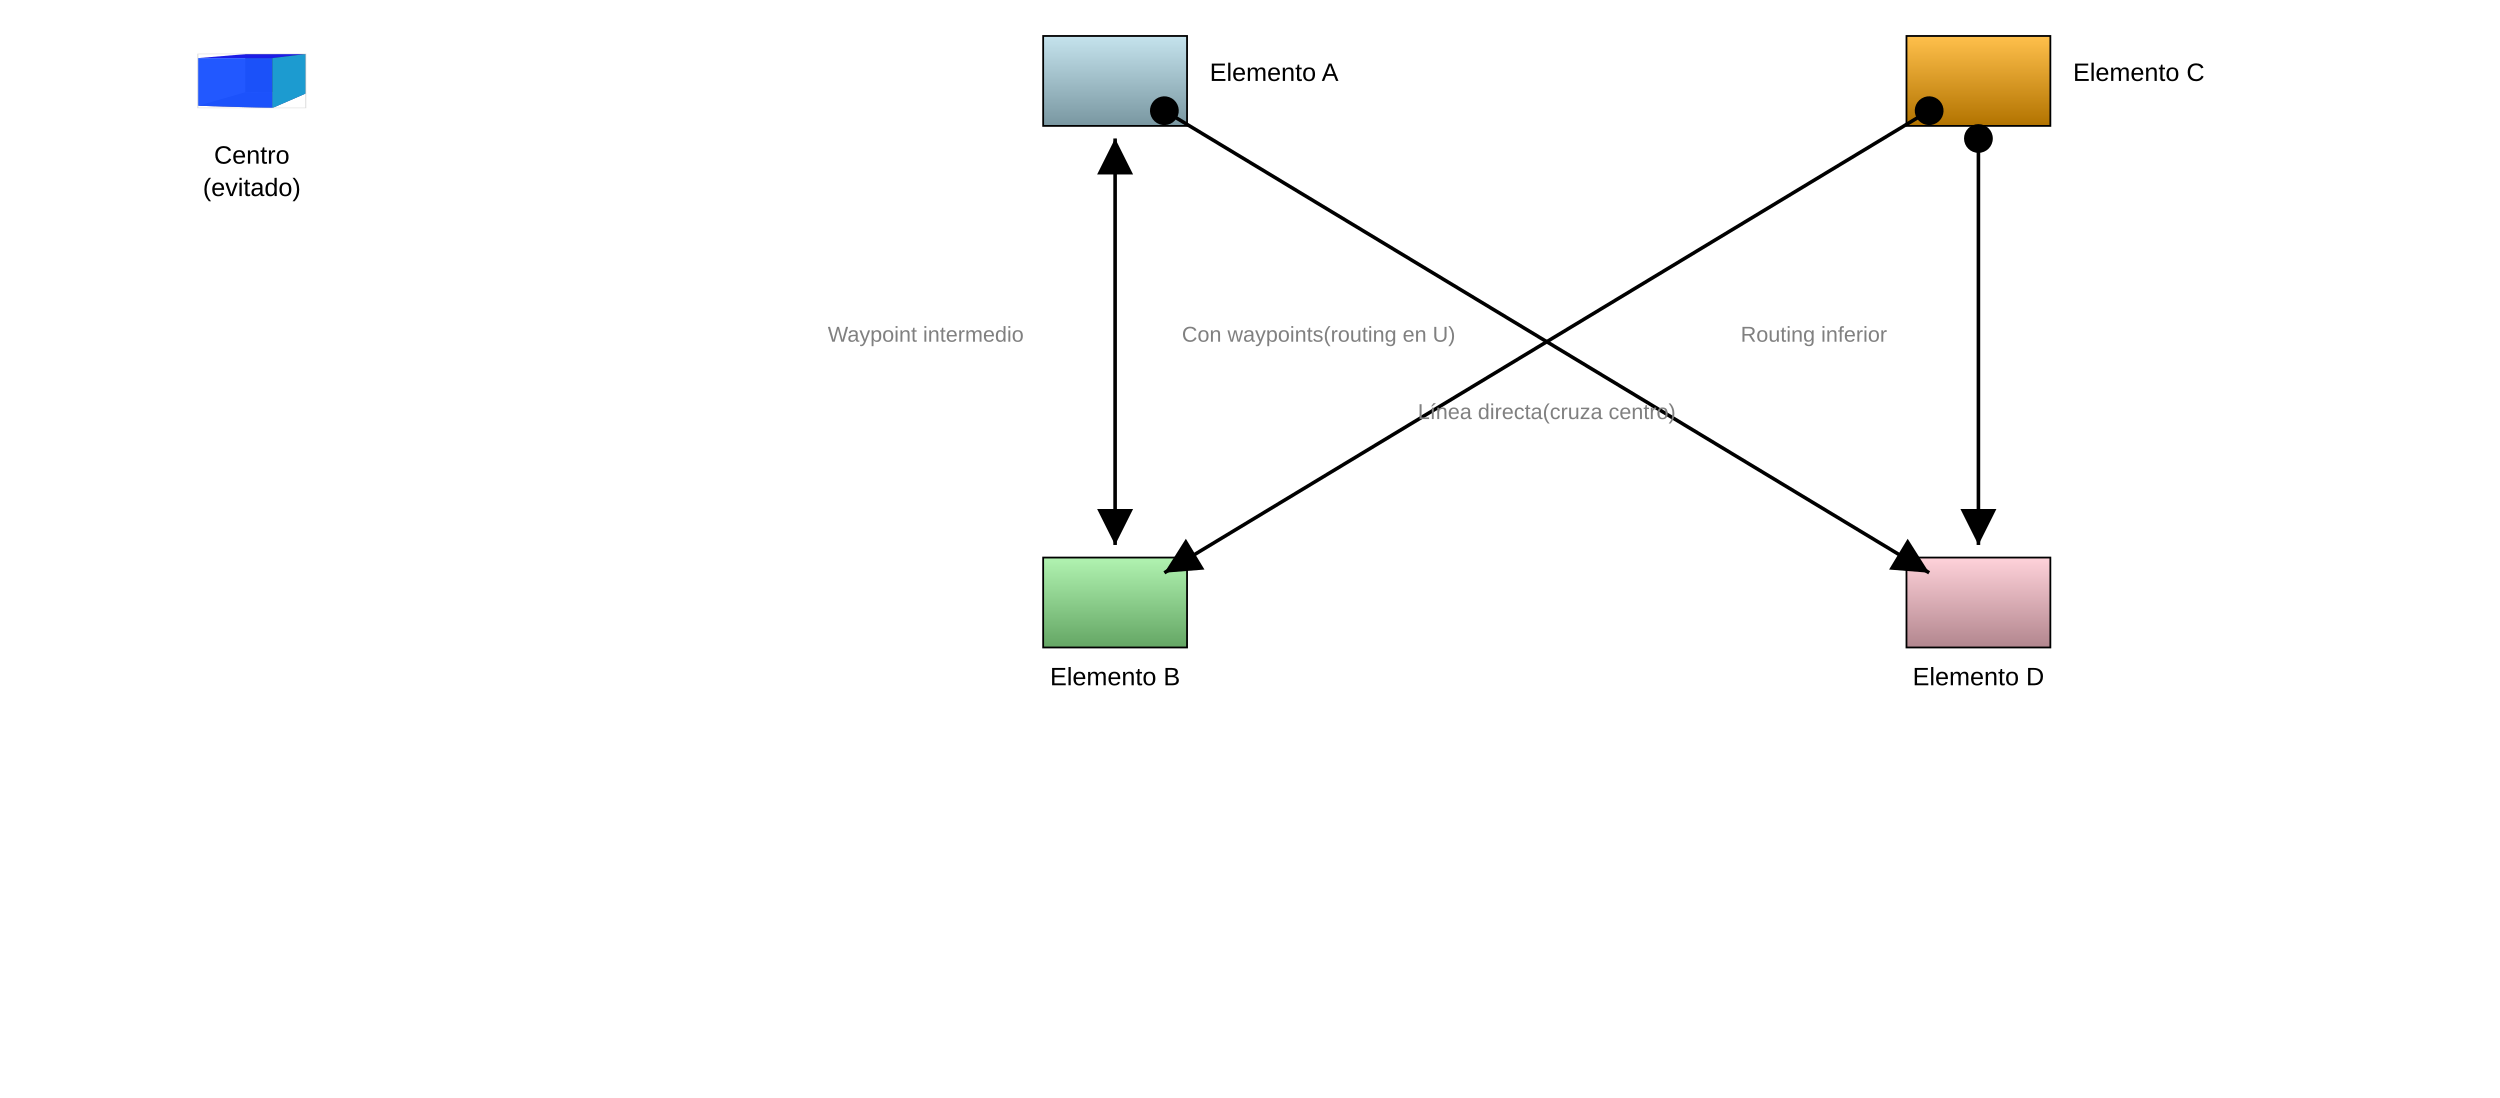
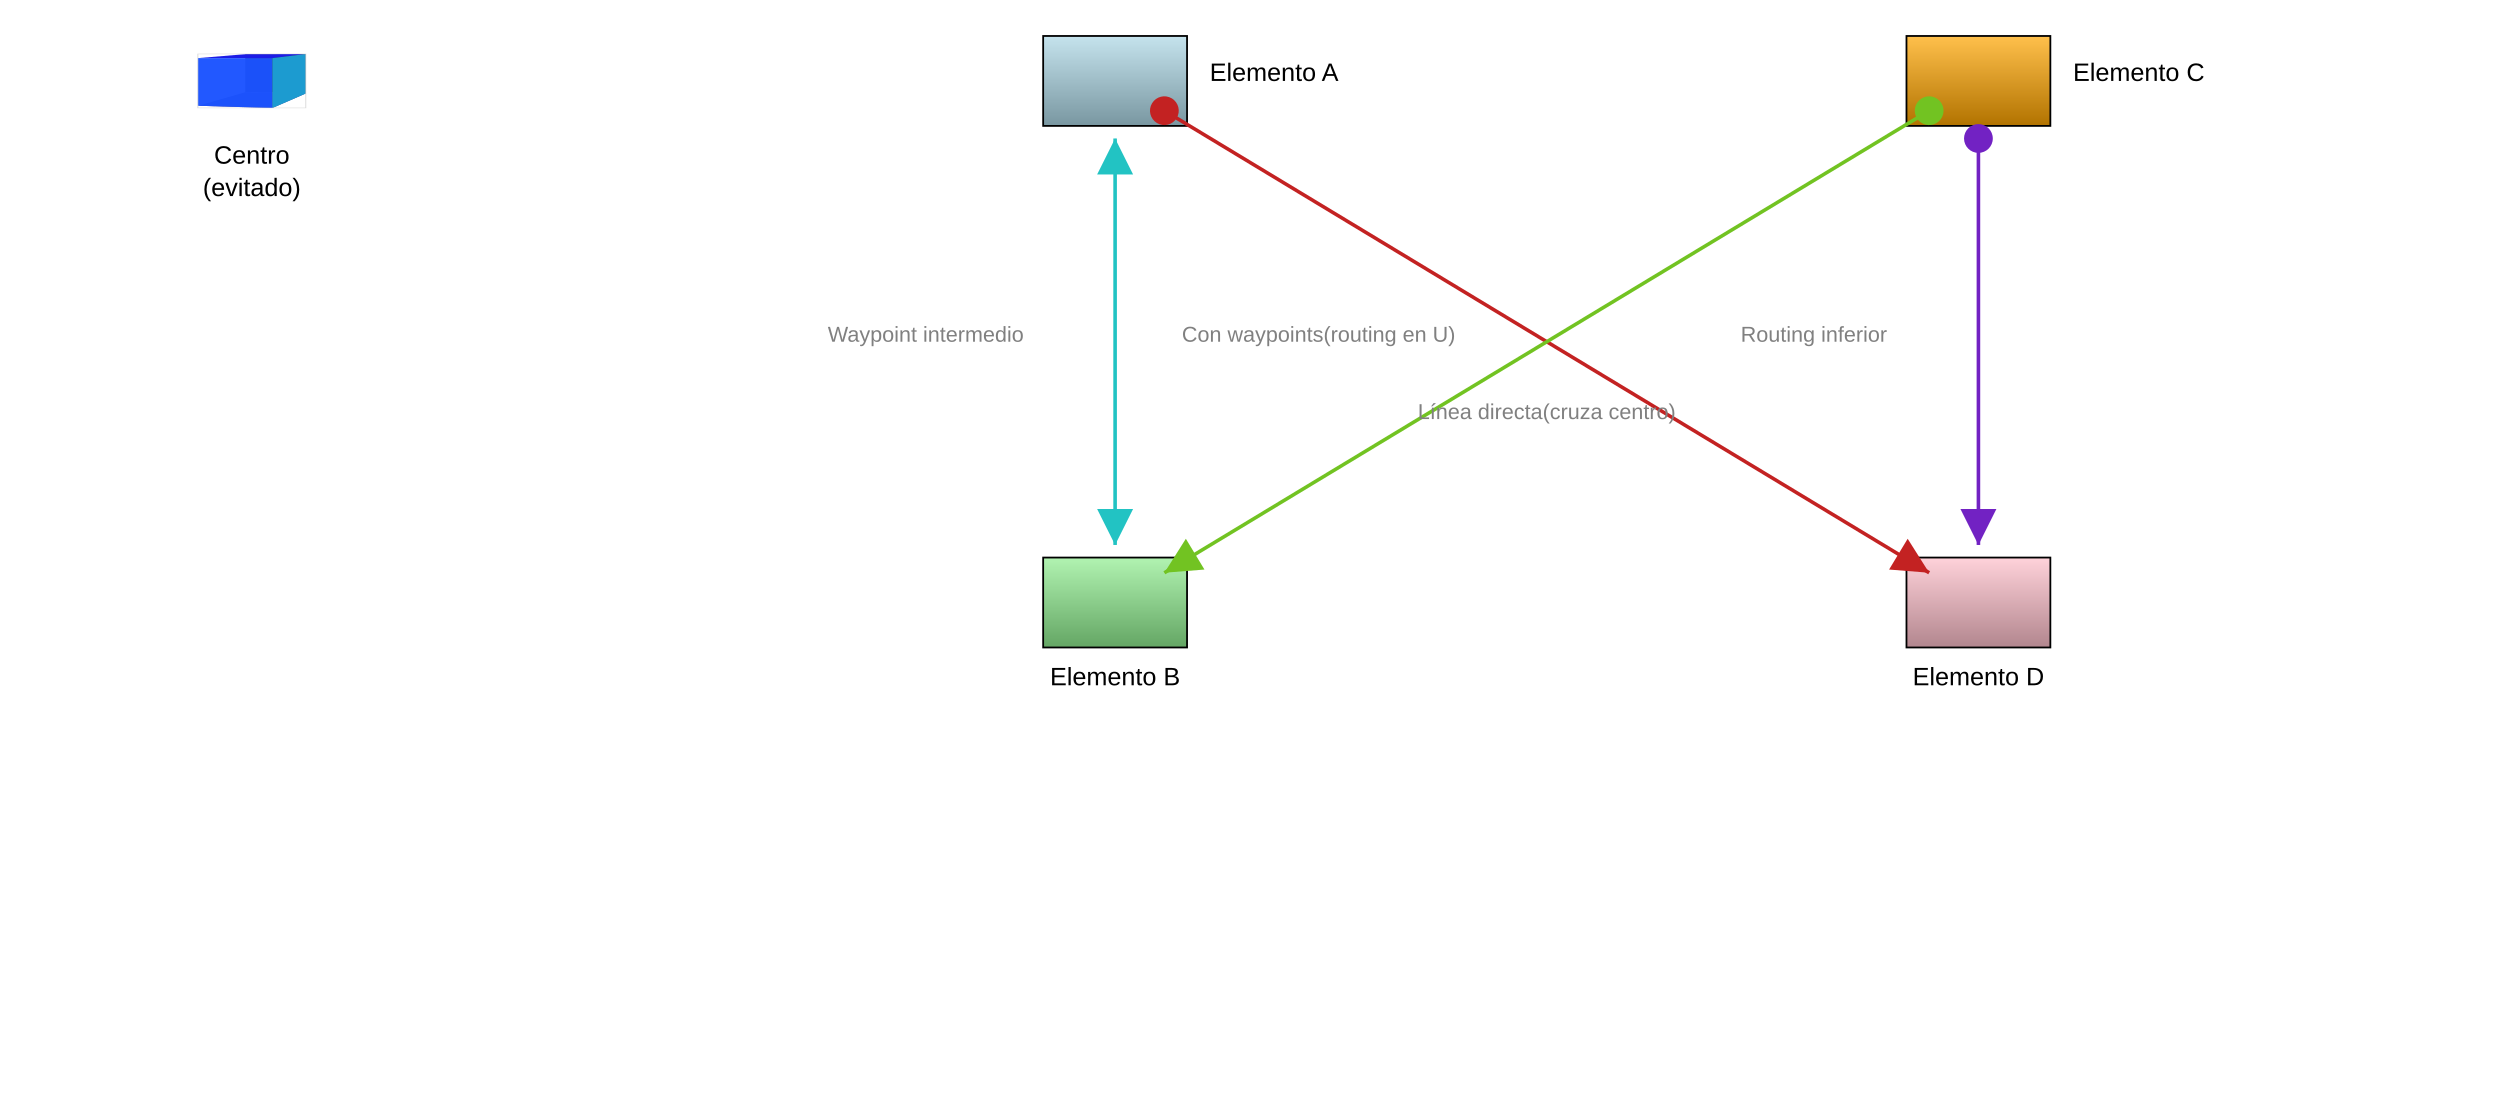
<svg xmlns="http://www.w3.org/2000/svg" baseProfile="full" height="610.0" version="1.1" viewBox="0,0,1390.0,610.0" width="1390.0">
  <defs>
    <marker id="arrow-end" markerHeight="10" markerWidth="10" orient="auto" refX="10" refY="5">
      <path d="M 0 0 L 10 5 L 0 10 z" fill="black" />
    </marker>
    <marker id="arrow-start" markerHeight="10" markerWidth="10" orient="auto" refX="0" refY="5">
      <path d="M 10 0 L 0 5 L 10 10 z" fill="black" />
    </marker>
    <marker id="circle-start" markerHeight="10" markerWidth="10" orient="auto" refX="5" refY="5">
      <circle cx="5" cy="5" fill="black" r="4" />
    </marker>
    <marker id="circle-end" markerHeight="10" markerWidth="10" orient="auto" refX="5" refY="5">
      <circle cx="5" cy="5" fill="black" r="4" />
+     </marker>
+     <marker id="arrow-end-c0" markerHeight="10" markerWidth="10" orient="auto" refX="10" refY="5">
+       <path d="M 0 0 L 10 5 L 0 10 z" fill="#c32222" />
+     </marker>
+     <marker id="arrow-start-c0" markerHeight="10" markerWidth="10" orient="auto" refX="0" refY="5">
+       <path d="M 10 0 L 0 5 L 10 10 z" fill="#c32222" />
+     </marker>
+     <marker id="circle-start-c0" markerHeight="10" markerWidth="10" orient="auto" refX="5" refY="5">
+       <circle cx="5" cy="5" fill="#c32222" r="4" />
+     </marker>
+     <marker id="circle-end-c0" markerHeight="10" markerWidth="10" orient="auto" refX="5" refY="5">
+       <circle cx="5" cy="5" fill="#c32222" r="4" />
+     </marker>
+     <marker id="arrow-end-c1" markerHeight="10" markerWidth="10" orient="auto" refX="10" refY="5">
+       <path d="M 0 0 L 10 5 L 0 10 z" fill="#72c322" />
+     </marker>
+     <marker id="arrow-start-c1" markerHeight="10" markerWidth="10" orient="auto" refX="0" refY="5">
+       <path d="M 10 0 L 0 5 L 10 10 z" fill="#72c322" />
+     </marker>
+     <marker id="circle-start-c1" markerHeight="10" markerWidth="10" orient="auto" refX="5" refY="5">
+       <circle cx="5" cy="5" fill="#72c322" r="4" />
+     </marker>
+     <marker id="circle-end-c1" markerHeight="10" markerWidth="10" orient="auto" refX="5" refY="5">
+       <circle cx="5" cy="5" fill="#72c322" r="4" />
+     </marker>
+     <marker id="arrow-end-c2" markerHeight="10" markerWidth="10" orient="auto" refX="10" refY="5">
+       <path d="M 0 0 L 10 5 L 0 10 z" fill="#22c3c3" />
+     </marker>
+     <marker id="arrow-start-c2" markerHeight="10" markerWidth="10" orient="auto" refX="0" refY="5">
+       <path d="M 10 0 L 0 5 L 10 10 z" fill="#22c3c3" />
+     </marker>
+     <marker id="circle-start-c2" markerHeight="10" markerWidth="10" orient="auto" refX="5" refY="5">
+       <circle cx="5" cy="5" fill="#22c3c3" r="4" />
+     </marker>
+     <marker id="circle-end-c2" markerHeight="10" markerWidth="10" orient="auto" refX="5" refY="5">
+       <circle cx="5" cy="5" fill="#22c3c3" r="4" />
+     </marker>
+     <marker id="arrow-end-c3" markerHeight="10" markerWidth="10" orient="auto" refX="10" refY="5">
+       <path d="M 0 0 L 10 5 L 0 10 z" fill="#7222c3" />
+     </marker>
+     <marker id="arrow-start-c3" markerHeight="10" markerWidth="10" orient="auto" refX="0" refY="5">
+       <path d="M 10 0 L 0 5 L 10 10 z" fill="#7222c3" />
+     </marker>
+     <marker id="circle-start-c3" markerHeight="10" markerWidth="10" orient="auto" refX="5" refY="5">
+       <circle cx="5" cy="5" fill="#7222c3" r="4" />
+     </marker>
+     <marker id="circle-end-c3" markerHeight="10" markerWidth="10" orient="auto" refX="5" refY="5">
+       <circle cx="5" cy="5" fill="#7222c3" r="4" />
    </marker>
    <linearGradient id="gradient-a" x1="0%" x2="0%" y1="0%" y2="100%">
      <stop offset="0%" stop-color="#c5e3ed" />
      <stop offset="100%" stop-color="#7997a1" />
    </linearGradient>
    <linearGradient id="gradient-b" x1="0%" x2="0%" y1="0%" y2="100%">
      <stop offset="0%" stop-color="#b1f3b1" />
      <stop offset="100%" stop-color="#64a664" />
    </linearGradient>
    <linearGradient id="gradient-c" x1="0%" x2="0%" y1="0%" y2="100%">
      <stop offset="0%" stop-color="#ffc04c" />
      <stop offset="100%" stop-color="#b27300" />
    </linearGradient>
    <linearGradient id="gradient-d" x1="0%" x2="0%" y1="0%" y2="100%">
      <stop offset="0%" stop-color="#ffd2da" />
      <stop offset="100%" stop-color="#b2868e" />
    </linearGradient>
    <linearGradient id="gradient-center" x1="0%" x2="0%" y1="0%" y2="100%">
      <stop offset="0%" stop-color="#ff917e" />
      <stop offset="100%" stop-color="#b24531" />
    </linearGradient>
  </defs>
  <rect fill="url(#gradient-a)" height="50" stroke="black" width="80" x="580.0" y="20.0" />
  <rect fill="url(#gradient-b)" height="50" stroke="black" width="80" x="580.0" y="310.0" />
  <rect fill="url(#gradient-c)" height="50" stroke="black" width="80" x="1060.0" y="20.0" />
  <rect fill="url(#gradient-d)" height="50" stroke="black" width="80" x="1060.0" y="310.0" />
  <g id="center">
    <g transform="translate(110.0,30.0) scale(1.204819,0.6928406) translate(-0.9,-1.4)">
      <path d="M 22.754,32.117 0.945,43 V 4.729 L 22.754,1.57 Z" fill="#e9e9ff" stroke="none" />
      <path d="M 50.713,33.121 V 1.463 L 22.754,1.57 V 32.117 Z" fill="#353564" stroke="none" />
      <path d="M 50.713,33.121 35.296,44.771 0.945,43 22.754,32.117 Z" fill="#4d4d9f" stroke="none" />
      <path d="M 50.713,1.463 35.296,4.738 0.945,4.729 22.754,1.57 Z" fill="#1c1ce6" opacity="1" stroke="none" />
      <path d="M 35.296,44.771 V 4.738 L 0.945,4.729 V 43 Z" fill="#1a52ff" opacity="0.96" stroke="none" />
      <path d="M 50.713,33.121 35.296,44.771 V 4.738 L 50.713,1.463 Z" fill="#1c9bd0" stroke="none" />
      <rect fill="none" height="43.3" opacity="0.67" stroke="#cbcbcb" stroke-width="0.48" width="49.8" x="0.9" y="1.4" />
    </g>
  </g>
-   <line marker-end="url(#arrow-end)" marker-start="url(#circle-start)" stroke="black" stroke-width="2" x1="647.389" x2="1072.611" y1="61.548" y2="318.452" />
-   <polyline fill="none" marker-end="url(#arrow-end)" marker-start="url(#circle-start)" points="1072.611,61.548 647.389,318.452" stroke="black" stroke-width="2" />
-   <polyline fill="none" marker-end="url(#arrow-end)" marker-start="url(#arrow-start)" points="620.0,77.0 620.0,303.0" stroke="black" stroke-width="2" />
-   <polyline fill="none" marker-end="url(#arrow-end)" marker-start="url(#circle-start)" points="1100.0,77.0 1100.0,303.0" stroke="black" stroke-width="2" />
+   <line marker-end="url(#arrow-end-c0)" marker-start="url(#circle-start-c0)" stroke="#c32222" stroke-width="2" x1="647.389" x2="1072.611" y1="61.548" y2="318.452" />
+   <polyline fill="none" marker-end="url(#arrow-end-c1)" marker-start="url(#circle-start-c1)" points="1072.611,61.548 647.389,318.452" stroke="#72c322" stroke-width="2" />
+   <polyline fill="none" marker-end="url(#arrow-end-c2)" marker-start="url(#arrow-start-c2)" points="620.0,77.0 620.0,303.0" stroke="#22c3c3" stroke-width="2" />
+   <polyline fill="none" marker-end="url(#arrow-end-c3)" marker-start="url(#circle-start-c3)" points="1100.0,77.0 1100.0,303.0" stroke="#7222c3" stroke-width="2" />
  <text fill="black" font-family="Arial, sans-serif" font-size="14px" text-anchor="start" x="672.6" y="45.0">Elemento A</text>
  <text fill="black" font-family="Arial, sans-serif" font-size="14px" text-anchor="middle" x="620.0" y="381.0">Elemento B</text>
  <text fill="black" font-family="Arial, sans-serif" font-size="14px" text-anchor="start" x="1152.6" y="45.0">Elemento C</text>
  <text fill="black" font-family="Arial, sans-serif" font-size="14px" text-anchor="middle" x="1100.0" y="381.0">Elemento D</text>
  <text fill="black" font-family="Arial, sans-serif" font-size="14px" text-anchor="middle" x="140.0" y="91.0">Centro</text>
  <text fill="black" font-family="Arial, sans-serif" font-size="14px" text-anchor="middle" x="140.0" y="109.0">(evitado)</text>
  <text fill="gray" font-family="Arial, sans-serif" font-size="12px" text-anchor="middle" x="860.0" y="233.0">Línea directa
(cruza centro)</text>
  <text fill="gray" font-family="Arial, sans-serif" font-size="12px" text-anchor="end" x="809.2" y="190.0">Con waypoints
(routing en U)</text>
  <text fill="gray" font-family="Arial, sans-serif" font-size="12px" text-anchor="end" x="569.2" y="190.0">Waypoint intermedio</text>
  <text fill="gray" font-family="Arial, sans-serif" font-size="12px" text-anchor="end" x="1049.2" y="190.0">Routing inferior</text>
</svg>
